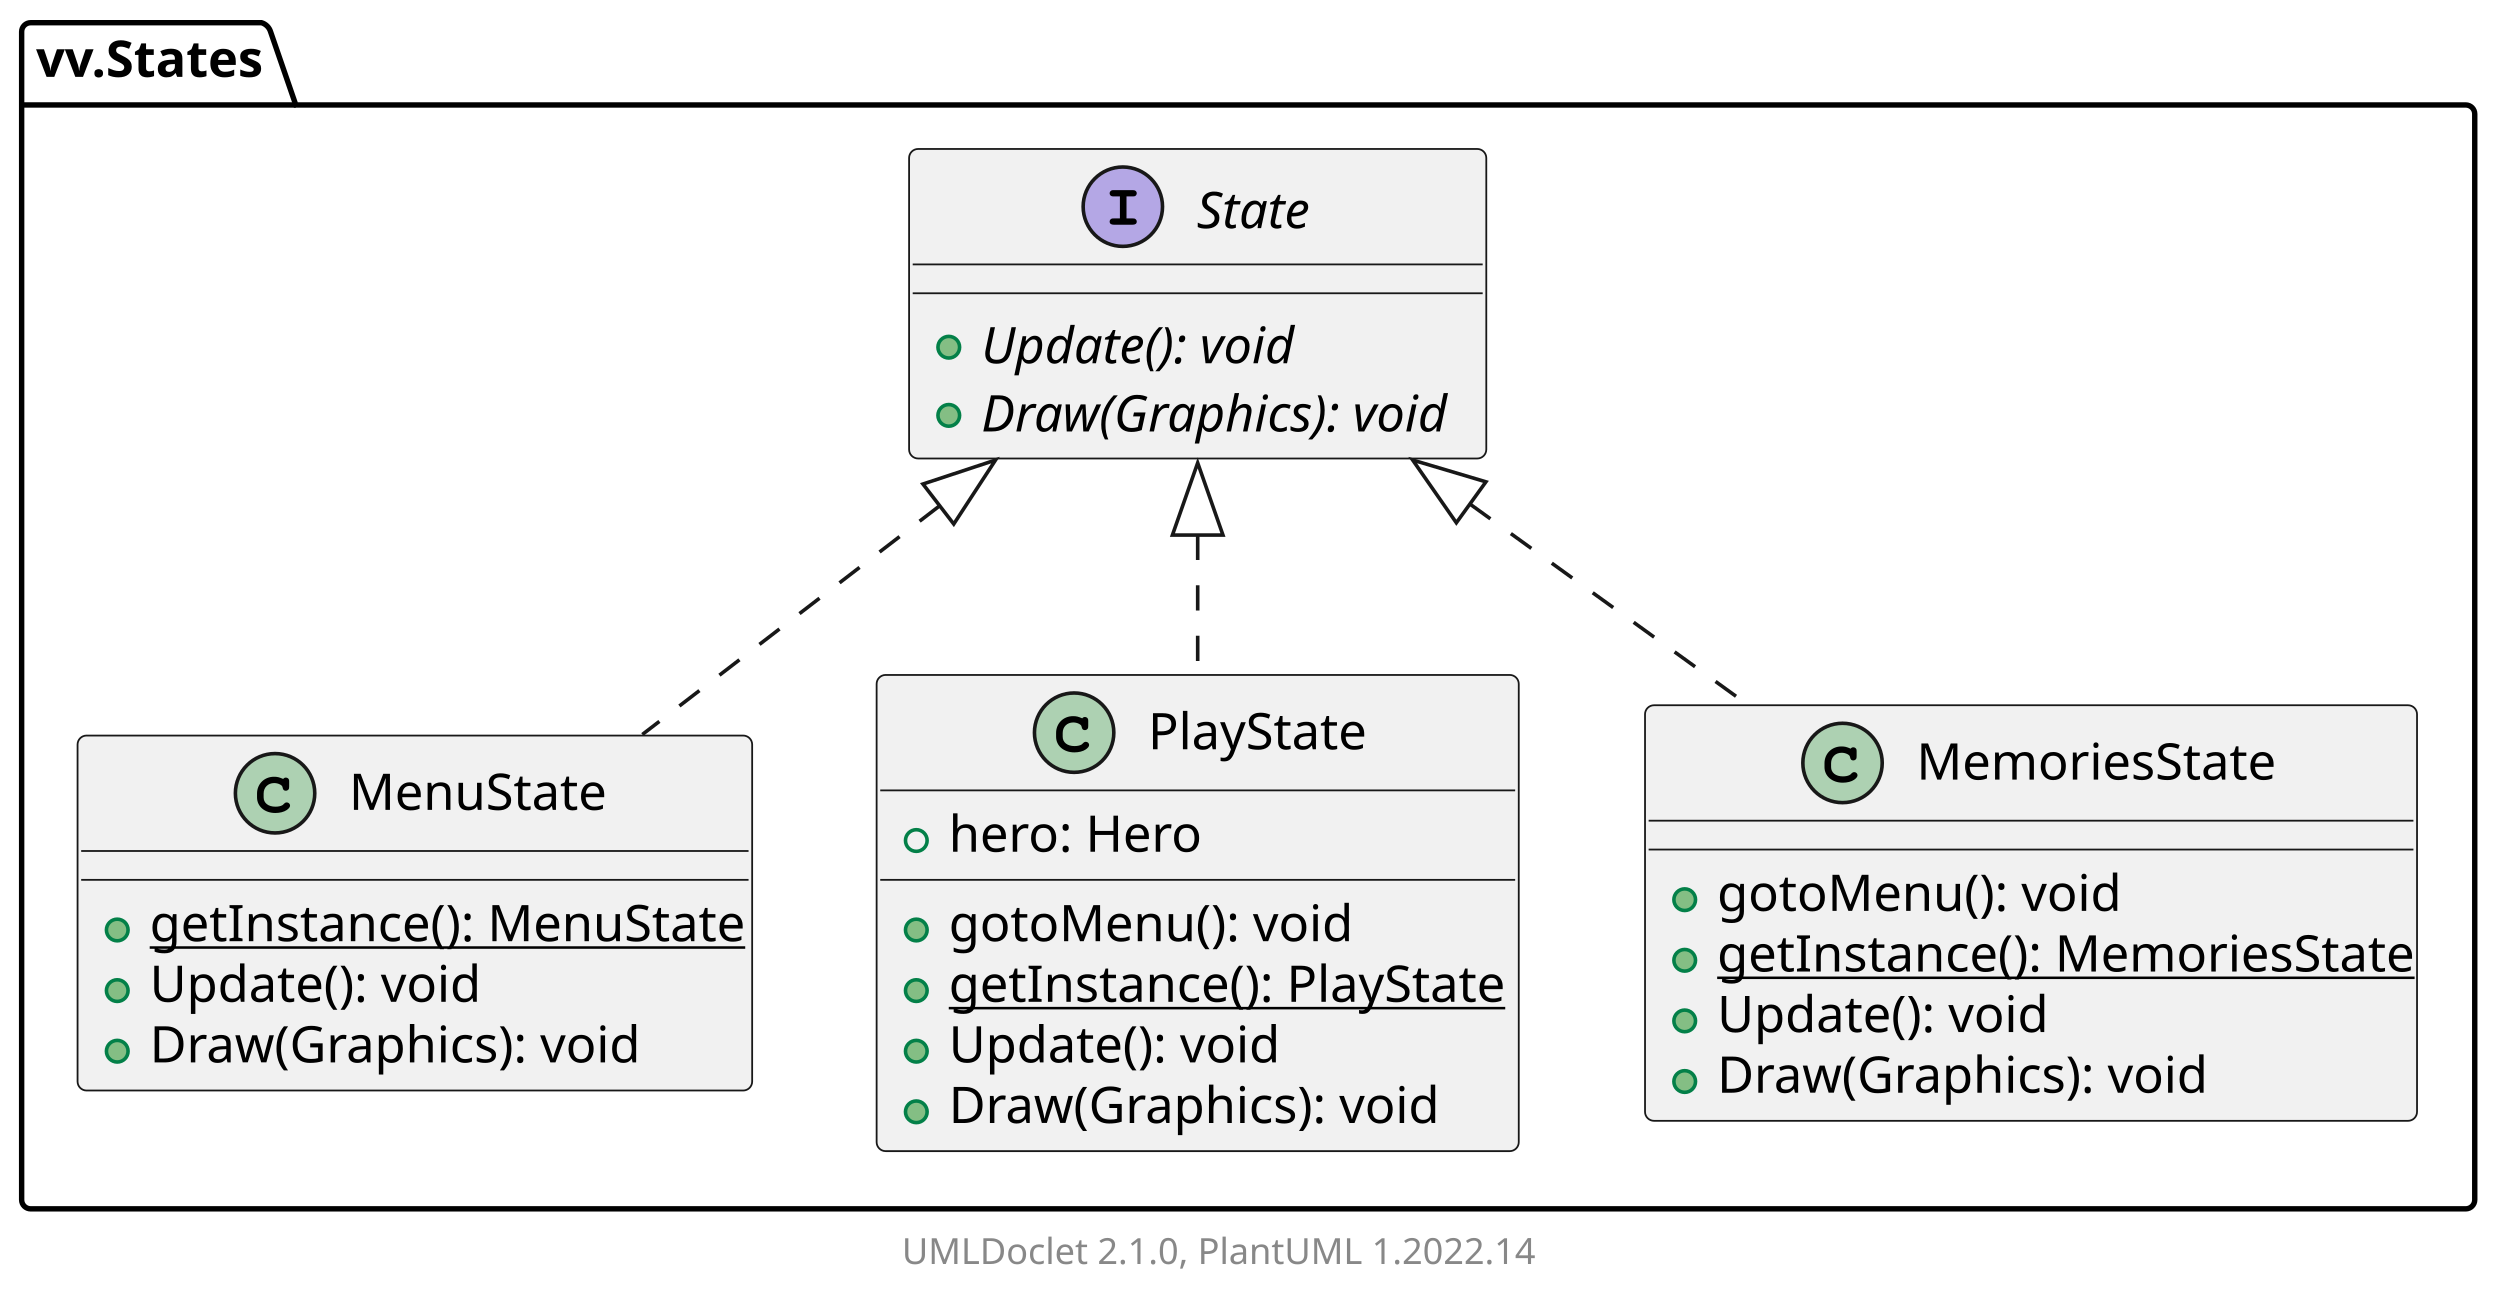
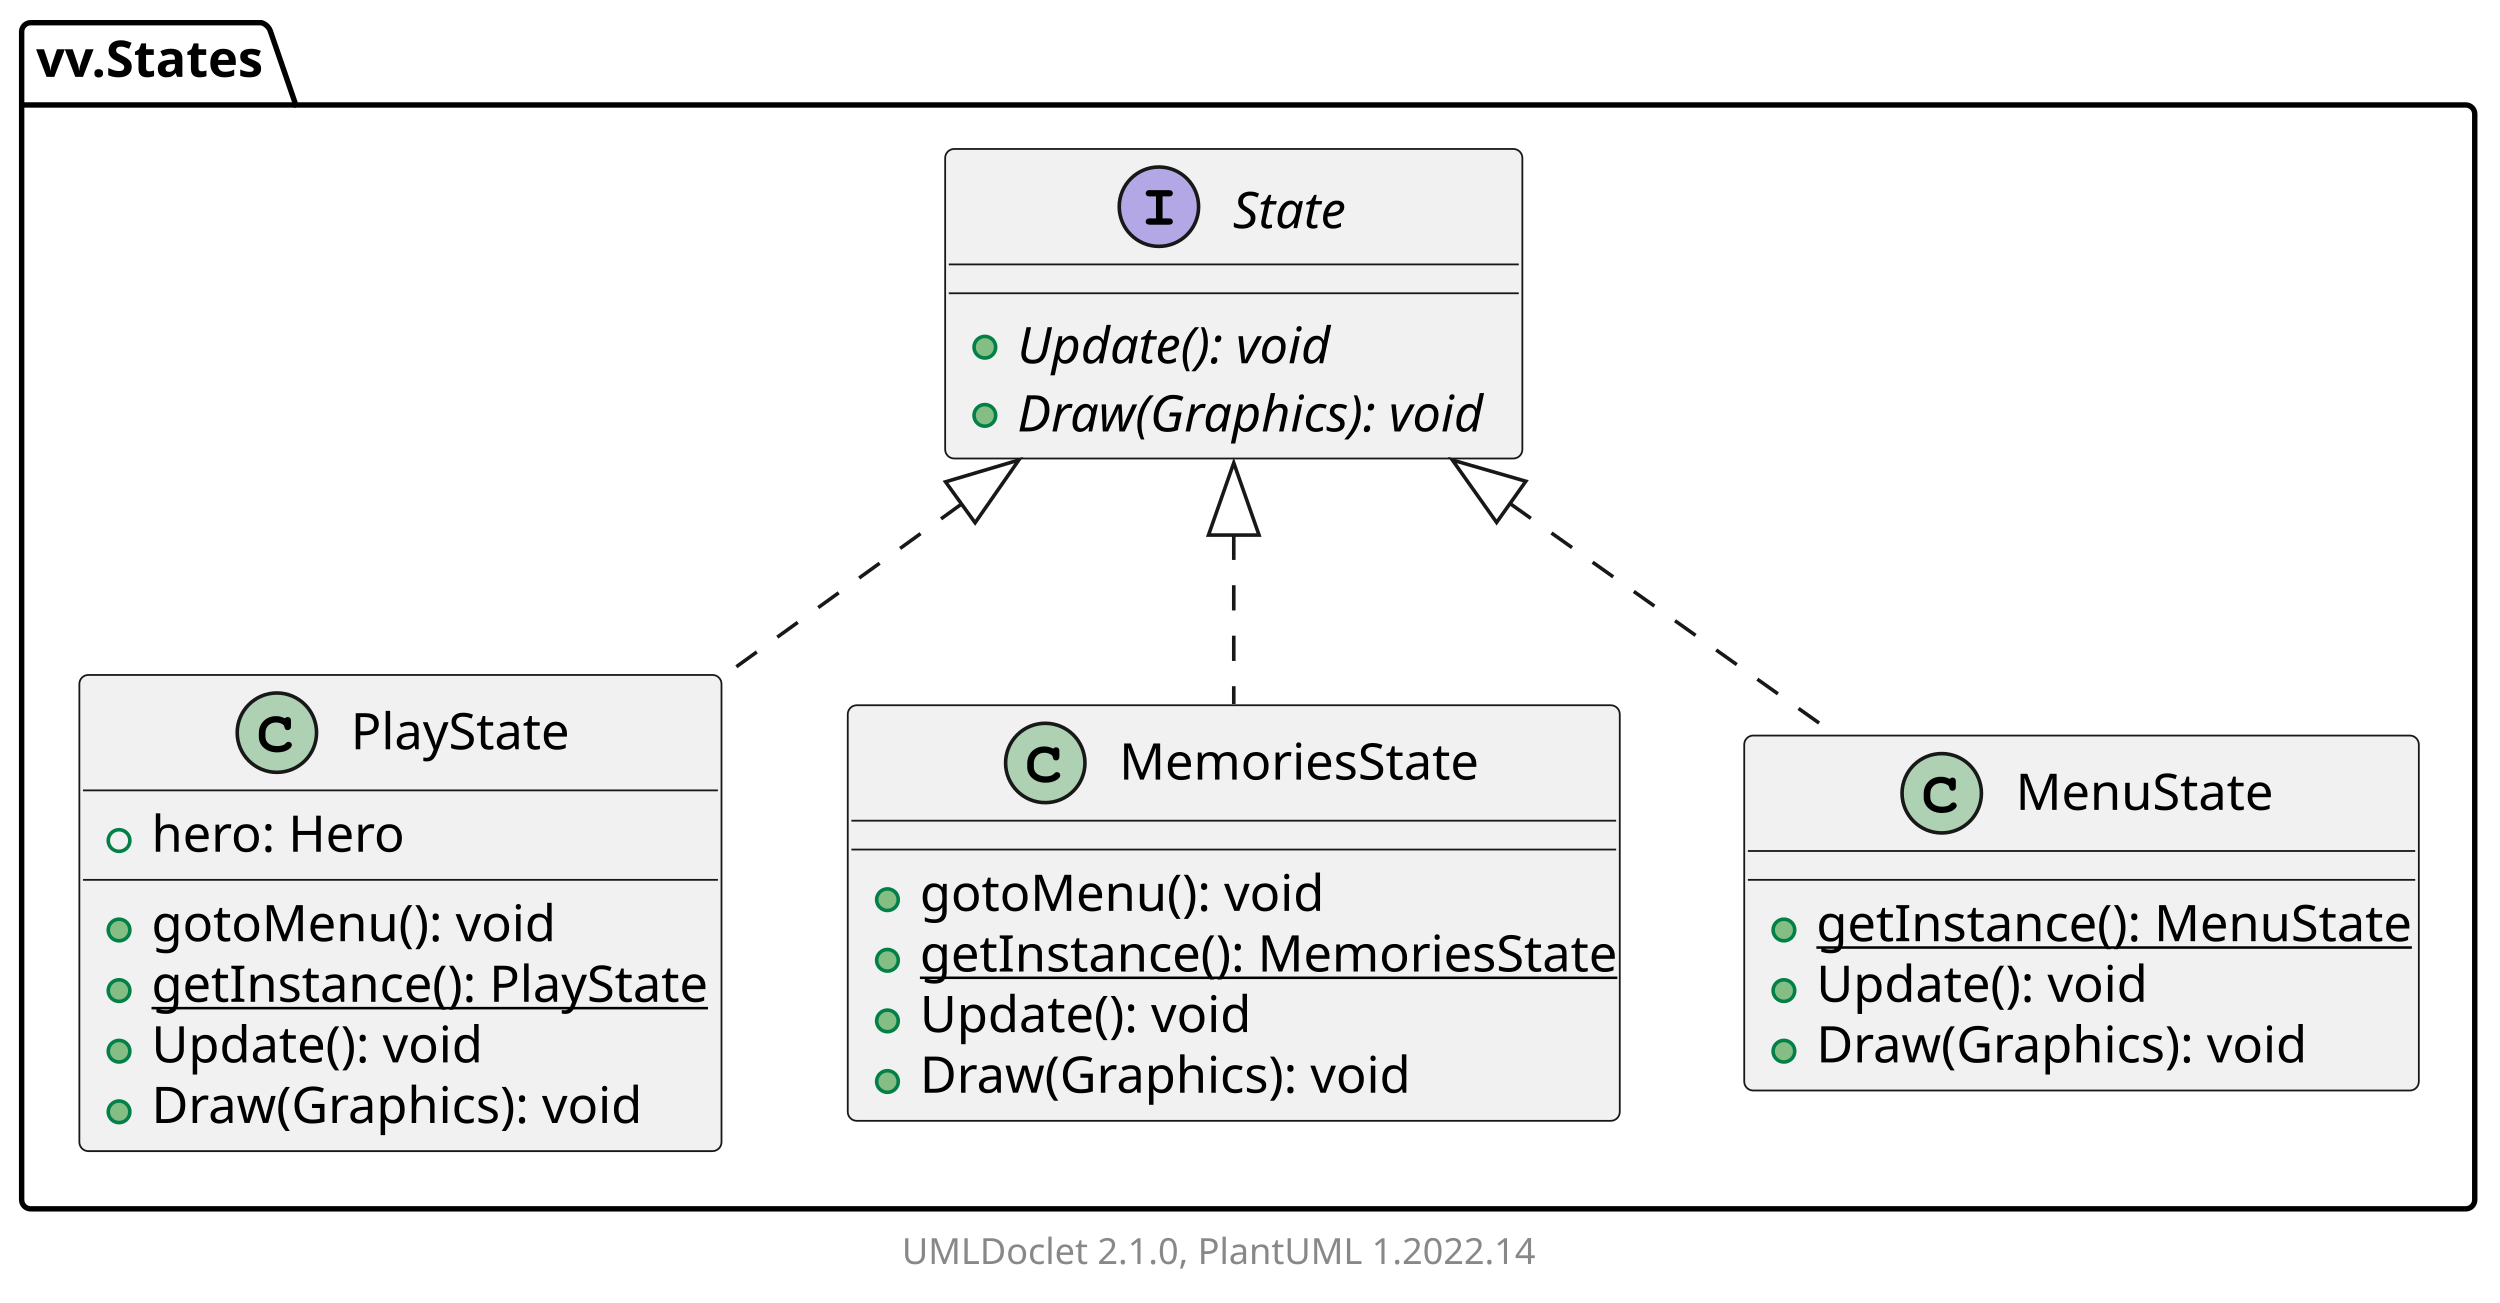
<svg xmlns="http://www.w3.org/2000/svg" xmlns:xlink="http://www.w3.org/1999/xlink" contentStyleType="text/css" height="361px" preserveAspectRatio="none" style="width:693px;height:361px;background:#FFFFFF;" version="1.1" viewBox="0 0 693 361" width="693px" zoomAndPan="magnify">
  <defs />
  <g>
    <g id="cluster_vv.States">
      <path d="M8.5,6.294 L72.5,6.294 A3.75,3.75 0 0 1 75,8.794 L82,29.094 L683.5,29.094 A2.5,2.5 0 0 1 686,31.594 L686,332.594 A2.5,2.5 0 0 1 683.5,335.094 L8.5,335.094 A2.5,2.5 0 0 1 6,332.594 L6,8.794 A2.5,2.5 0 0 1 8.5,6.294 " fill="none" style="stroke:#000000;stroke-width:1.5;" />
      <line style="stroke:#000000;stroke-width:1.5;" x1="6" x2="82" y1="29.094" y2="29.094" />
      <text fill="#000000" font-family="sans-serif" font-size="14" font-weight="bold" lengthAdjust="spacing" textLength="63" x="10" y="21.3">vv.States</text>
    </g>
-     <a href="MenuState.html" target="_top" title="MenuState.html" xlink:actuate="onRequest" xlink:href="MenuState.html" xlink:show="new" xlink:title="MenuState.html" xlink:type="simple">
-       <g id="elem_vv.States.MenuState">
-         <rect codeLine="3" fill="#F1F1F1" height="98.4" id="vv.States.MenuState" rx="2.5" ry="2.5" style="stroke:#181818;stroke-width:0.5;" width="187" x="21.5" y="203.894" />
-         <ellipse cx="76.25" cy="219.894" fill="#ADD1B2" rx="11" ry="11" style="stroke:#181818;stroke-width:1.0;" />
-         <path d="M71.25,221.05 C71.25,223.55 73.391,225.363 76.312,225.363 C77.547,225.363 78.719,225.066 79.469,224.55 C80.078,224.128 80.406,223.707 80.406,223.3 C80.406,222.832 79.984,222.425 79.484,222.425 C79.25,222.425 79.031,222.503 78.828,222.707 C78.391,223.144 78.391,223.144 78.219,223.238 C77.766,223.472 77.125,223.613 76.359,223.613 C74.359,223.613 73.078,222.597 73.078,221.019 L73.078,219.972 C73.078,218.269 74.297,217.066 76,217.066 C76.578,217.066 77.156,217.207 77.625,217.457 C78.094,217.722 78.266,217.91 78.328,218.269 C78.453,218.941 78.703,219.191 79.234,219.191 C79.516,219.191 79.797,219.05 79.984,218.832 C80.109,218.66 80.156,218.488 80.156,218.05 L80.156,216.691 C80.156,216.269 80.141,216.128 80.016,215.957 C79.844,215.707 79.562,215.55 79.234,215.55 C78.922,215.55 78.719,215.66 78.5,215.925 C77.328,215.425 76.891,215.316 75.938,215.316 C73.266,215.316 71.25,217.332 71.25,219.957 L71.25,221.05 Z " fill="#000000" />
-         <text fill="#000000" font-family="sans-serif" font-size="14" lengthAdjust="spacing" textLength="69" x="96.75" y="224.5">MenuState</text>
-         <line style="stroke:#181818;stroke-width:0.5;" x1="22.5" x2="207.5" y1="235.894" y2="235.894" />
-         <line style="stroke:#181818;stroke-width:0.5;" x1="22.5" x2="207.5" y1="243.894" y2="243.894" />
-         <ellipse cx="32.5" cy="257.794" fill="#84BE84" rx="3" ry="3" style="stroke:#038048;stroke-width:1.0;" />
-         <text fill="#000000" font-family="sans-serif" font-size="14" lengthAdjust="spacing" text-decoration="underline" textLength="161" x="41.5" y="260.9">getInstance(): MenuState</text>
-         <ellipse cx="32.5" cy="274.594" fill="#84BE84" rx="3" ry="3" style="stroke:#038048;stroke-width:1.0;" />
-         <text fill="#000000" font-family="sans-serif" font-size="14" lengthAdjust="spacing" textLength="90" x="41.5" y="277.7">Update(): void</text>
-         <ellipse cx="32.5" cy="291.394" fill="#84BE84" rx="3" ry="3" style="stroke:#038048;stroke-width:1.0;" />
-         <text fill="#000000" font-family="sans-serif" font-size="14" lengthAdjust="spacing" textLength="134" x="41.5" y="294.5">Draw(Graphics): void</text>
-       </g>
-     </a>
    <a href="PlayState.html" target="_top" title="PlayState.html" xlink:actuate="onRequest" xlink:href="PlayState.html" xlink:show="new" xlink:title="PlayState.html" xlink:type="simple">
      <g id="elem_vv.States.PlayState">
-         <rect codeLine="9" fill="#F1F1F1" height="132" id="vv.States.PlayState" rx="2.5" ry="2.5" style="stroke:#181818;stroke-width:0.5;" width="178" x="243" y="187.094" />
-         <ellipse cx="297.75" cy="203.094" fill="#ADD1B2" rx="11" ry="11" style="stroke:#181818;stroke-width:1.0;" />
-         <path d="M292.75,204.25 C292.75,206.75 294.891,208.563 297.812,208.563 C299.047,208.563 300.219,208.266 300.969,207.75 C301.578,207.328 301.906,206.906 301.906,206.5 C301.906,206.031 301.484,205.625 300.984,205.625 C300.75,205.625 300.531,205.703 300.328,205.906 C299.891,206.344 299.891,206.344 299.719,206.438 C299.266,206.672 298.625,206.813 297.859,206.813 C295.859,206.813 294.578,205.797 294.578,204.219 L294.578,203.172 C294.578,201.469 295.797,200.266 297.5,200.266 C298.078,200.266 298.656,200.406 299.125,200.656 C299.594,200.922 299.766,201.11 299.828,201.469 C299.953,202.141 300.203,202.391 300.734,202.391 C301.016,202.391 301.297,202.25 301.484,202.031 C301.609,201.86 301.656,201.688 301.656,201.25 L301.656,199.891 C301.656,199.469 301.641,199.328 301.516,199.156 C301.344,198.906 301.062,198.75 300.734,198.75 C300.422,198.75 300.219,198.86 300,199.125 C298.828,198.625 298.391,198.516 297.438,198.516 C294.766,198.516 292.75,200.531 292.75,203.156 L292.75,204.25 Z " fill="#000000" />
-         <text fill="#000000" font-family="sans-serif" font-size="14" lengthAdjust="spacing" textLength="60" x="318.25" y="207.7">PlayState</text>
-         <line style="stroke:#181818;stroke-width:0.5;" x1="244" x2="420" y1="219.094" y2="219.094" />
-         <ellipse cx="254" cy="232.994" fill="none" rx="3" ry="3" style="stroke:#038048;stroke-width:1.0;" />
-         <text fill="#000000" font-family="sans-serif" font-size="14" lengthAdjust="spacing" textLength="68" x="263" y="236.1">hero: Hero</text>
-         <line style="stroke:#181818;stroke-width:0.5;" x1="244" x2="420" y1="243.894" y2="243.894" />
-         <ellipse cx="254" cy="257.794" fill="#84BE84" rx="3" ry="3" style="stroke:#038048;stroke-width:1.0;" />
-         <text fill="#000000" font-family="sans-serif" font-size="14" lengthAdjust="spacing" textLength="108" x="263" y="260.9">gotoMenu(): void</text>
-         <ellipse cx="254" cy="274.594" fill="#84BE84" rx="3" ry="3" style="stroke:#038048;stroke-width:1.0;" />
-         <text fill="#000000" font-family="sans-serif" font-size="14" lengthAdjust="spacing" text-decoration="underline" textLength="152" x="263" y="277.7">getInstance(): PlayState</text>
-         <ellipse cx="254" cy="291.394" fill="#84BE84" rx="3" ry="3" style="stroke:#038048;stroke-width:1.0;" />
-         <text fill="#000000" font-family="sans-serif" font-size="14" lengthAdjust="spacing" textLength="90" x="263" y="294.5">Update(): void</text>
-         <ellipse cx="254" cy="308.194" fill="#84BE84" rx="3" ry="3" style="stroke:#038048;stroke-width:1.0;" />
-         <text fill="#000000" font-family="sans-serif" font-size="14" lengthAdjust="spacing" textLength="134" x="263" y="311.3">Draw(Graphics): void</text>
+         <rect codeLine="3" fill="#F1F1F1" height="132" id="vv.States.PlayState" rx="2.5" ry="2.5" style="stroke:#181818;stroke-width:0.5;" width="178" x="22" y="187.094" />
+         <ellipse cx="76.75" cy="203.094" fill="#ADD1B2" rx="11" ry="11" style="stroke:#181818;stroke-width:1.0;" />
+         <path d="M71.75,204.25 C71.75,206.75 73.891,208.563 76.812,208.563 C78.047,208.563 79.219,208.266 79.969,207.75 C80.578,207.328 80.906,206.906 80.906,206.5 C80.906,206.031 80.484,205.625 79.984,205.625 C79.75,205.625 79.531,205.703 79.328,205.906 C78.891,206.344 78.891,206.344 78.719,206.438 C78.266,206.672 77.625,206.813 76.859,206.813 C74.859,206.813 73.578,205.797 73.578,204.219 L73.578,203.172 C73.578,201.469 74.797,200.266 76.5,200.266 C77.078,200.266 77.656,200.406 78.125,200.656 C78.594,200.922 78.766,201.11 78.828,201.469 C78.953,202.141 79.203,202.391 79.734,202.391 C80.016,202.391 80.297,202.25 80.484,202.031 C80.609,201.86 80.656,201.688 80.656,201.25 L80.656,199.891 C80.656,199.469 80.641,199.328 80.516,199.156 C80.344,198.906 80.062,198.75 79.734,198.75 C79.422,198.75 79.219,198.86 79,199.125 C77.828,198.625 77.391,198.516 76.438,198.516 C73.766,198.516 71.75,200.531 71.75,203.156 L71.75,204.25 Z " fill="#000000" />
+         <text fill="#000000" font-family="sans-serif" font-size="14" lengthAdjust="spacing" textLength="60" x="97.25" y="207.7">PlayState</text>
+         <line style="stroke:#181818;stroke-width:0.5;" x1="23" x2="199" y1="219.094" y2="219.094" />
+         <ellipse cx="33" cy="232.994" fill="none" rx="3" ry="3" style="stroke:#038048;stroke-width:1.0;" />
+         <text fill="#000000" font-family="sans-serif" font-size="14" lengthAdjust="spacing" textLength="68" x="42" y="236.1">hero: Hero</text>
+         <line style="stroke:#181818;stroke-width:0.5;" x1="23" x2="199" y1="243.894" y2="243.894" />
+         <ellipse cx="33" cy="257.794" fill="#84BE84" rx="3" ry="3" style="stroke:#038048;stroke-width:1.0;" />
+         <text fill="#000000" font-family="sans-serif" font-size="14" lengthAdjust="spacing" textLength="108" x="42" y="260.9">gotoMenu(): void</text>
+         <ellipse cx="33" cy="274.594" fill="#84BE84" rx="3" ry="3" style="stroke:#038048;stroke-width:1.0;" />
+         <text fill="#000000" font-family="sans-serif" font-size="14" lengthAdjust="spacing" text-decoration="underline" textLength="152" x="42" y="277.7">getInstance(): PlayState</text>
+         <ellipse cx="33" cy="291.394" fill="#84BE84" rx="3" ry="3" style="stroke:#038048;stroke-width:1.0;" />
+         <text fill="#000000" font-family="sans-serif" font-size="14" lengthAdjust="spacing" textLength="90" x="42" y="294.5">Update(): void</text>
+         <ellipse cx="33" cy="308.194" fill="#84BE84" rx="3" ry="3" style="stroke:#038048;stroke-width:1.0;" />
+         <text fill="#000000" font-family="sans-serif" font-size="14" lengthAdjust="spacing" textLength="134" x="42" y="311.3">Draw(Graphics): void</text>
      </g>
    </a>
    <a href="State.html" target="_top" title="State.html" xlink:actuate="onRequest" xlink:href="State.html" xlink:show="new" xlink:title="State.html" xlink:type="simple">
      <g id="elem_vv.States.State">
-         <rect codeLine="17" fill="#F1F1F1" height="85.8" id="vv.States.State" rx="2.5" ry="2.5" style="stroke:#181818;stroke-width:0.5;" width="160" x="252" y="41.294" />
-         <ellipse cx="311.25" cy="57.294" fill="#B4A7E5" rx="11" ry="11" style="stroke:#181818;stroke-width:1.0;" />
-         <path d="M312.266,54.45 L313.922,54.45 C314.312,54.45 314.516,54.419 314.672,54.341 C314.938,54.169 315.109,53.872 315.109,53.575 C315.109,53.294 314.969,53.044 314.734,52.872 C314.547,52.747 314.391,52.7 313.922,52.7 L308.781,52.7 C308.344,52.7 308.203,52.716 308.031,52.825 C307.766,52.997 307.594,53.278 307.594,53.575 C307.594,53.856 307.734,54.138 307.969,54.294 C308.156,54.419 308.344,54.45 308.781,54.45 L310.438,54.45 L310.438,60.544 L308.781,60.544 C308.344,60.544 308.203,60.56 308.031,60.669 C307.766,60.825 307.594,61.122 307.594,61.403 C307.594,62.013 308,62.294 308.781,62.294 L313.922,62.294 C314.703,62.294 315.109,62.013 315.109,61.403 C315.109,61.138 314.969,60.888 314.734,60.716 C314.547,60.575 314.375,60.544 313.922,60.544 L312.266,60.544 L312.266,54.45 Z " fill="#000000" />
-         <text fill="#000000" font-family="sans-serif" font-size="14" font-style="italic" lengthAdjust="spacing" textLength="33" x="331.75" y="63.244">State</text>
-         <line style="stroke:#181818;stroke-width:0.5;" x1="253" x2="411" y1="73.294" y2="73.294" />
-         <line style="stroke:#181818;stroke-width:0.5;" x1="253" x2="411" y1="81.294" y2="81.294" />
-         <ellipse cx="263" cy="96.244" fill="#84BE84" rx="3" ry="3" style="stroke:#038048;stroke-width:1.0;" />
-         <text fill="#000000" font-family="sans-serif" font-size="14" font-style="italic" lengthAdjust="spacing" textLength="90" x="272" y="100.694">Update(): void</text>
-         <ellipse cx="263" cy="115.144" fill="#84BE84" rx="3" ry="3" style="stroke:#038048;stroke-width:1.0;" />
-         <text fill="#000000" font-family="sans-serif" font-size="14" font-style="italic" lengthAdjust="spacing" textLength="134" x="272" y="119.594">Draw(Graphics): void</text>
+         <rect codeLine="11" fill="#F1F1F1" height="85.8" id="vv.States.State" rx="2.5" ry="2.5" style="stroke:#181818;stroke-width:0.5;" width="160" x="262" y="41.294" />
+         <ellipse cx="321.25" cy="57.294" fill="#B4A7E5" rx="11" ry="11" style="stroke:#181818;stroke-width:1.0;" />
+         <path d="M322.266,54.45 L323.922,54.45 C324.312,54.45 324.516,54.419 324.672,54.341 C324.938,54.169 325.109,53.872 325.109,53.575 C325.109,53.294 324.969,53.044 324.734,52.872 C324.547,52.747 324.391,52.7 323.922,52.7 L318.781,52.7 C318.344,52.7 318.203,52.716 318.031,52.825 C317.766,52.997 317.594,53.278 317.594,53.575 C317.594,53.856 317.734,54.138 317.969,54.294 C318.156,54.419 318.344,54.45 318.781,54.45 L320.438,54.45 L320.438,60.544 L318.781,60.544 C318.344,60.544 318.203,60.56 318.031,60.669 C317.766,60.825 317.594,61.122 317.594,61.403 C317.594,62.013 318,62.294 318.781,62.294 L323.922,62.294 C324.703,62.294 325.109,62.013 325.109,61.403 C325.109,61.138 324.969,60.888 324.734,60.716 C324.547,60.575 324.375,60.544 323.922,60.544 L322.266,60.544 L322.266,54.45 Z " fill="#000000" />
+         <text fill="#000000" font-family="sans-serif" font-size="14" font-style="italic" lengthAdjust="spacing" textLength="33" x="341.75" y="63.244">State</text>
+         <line style="stroke:#181818;stroke-width:0.5;" x1="263" x2="421" y1="73.294" y2="73.294" />
+         <line style="stroke:#181818;stroke-width:0.5;" x1="263" x2="421" y1="81.294" y2="81.294" />
+         <ellipse cx="273" cy="96.244" fill="#84BE84" rx="3" ry="3" style="stroke:#038048;stroke-width:1.0;" />
+         <text fill="#000000" font-family="sans-serif" font-size="14" font-style="italic" lengthAdjust="spacing" textLength="90" x="282" y="100.694">Update(): void</text>
+         <ellipse cx="273" cy="115.144" fill="#84BE84" rx="3" ry="3" style="stroke:#038048;stroke-width:1.0;" />
+         <text fill="#000000" font-family="sans-serif" font-size="14" font-style="italic" lengthAdjust="spacing" textLength="134" x="282" y="119.594">Draw(Graphics): void</text>
      </g>
    </a>
    <a href="MemoriesState.html" target="_top" title="MemoriesState.html" xlink:actuate="onRequest" xlink:href="MemoriesState.html" xlink:show="new" xlink:title="MemoriesState.html" xlink:type="simple">
      <g id="elem_vv.States.MemoriesState">
-         <rect codeLine="22" fill="#F1F1F1" height="115.2" id="vv.States.MemoriesState" rx="2.5" ry="2.5" style="stroke:#181818;stroke-width:0.5;" width="214" x="456" y="195.494" />
-         <ellipse cx="510.75" cy="211.494" fill="#ADD1B2" rx="11" ry="11" style="stroke:#181818;stroke-width:1.0;" />
-         <path d="M505.75,212.65 C505.75,215.15 507.891,216.963 510.812,216.963 C512.047,216.963 513.219,216.666 513.969,216.15 C514.578,215.728 514.906,215.306 514.906,214.9 C514.906,214.431 514.484,214.025 513.984,214.025 C513.75,214.025 513.531,214.103 513.328,214.306 C512.891,214.744 512.891,214.744 512.719,214.838 C512.266,215.072 511.625,215.213 510.859,215.213 C508.859,215.213 507.578,214.197 507.578,212.619 L507.578,211.572 C507.578,209.869 508.797,208.666 510.5,208.666 C511.078,208.666 511.656,208.806 512.125,209.056 C512.594,209.322 512.766,209.51 512.828,209.869 C512.953,210.541 513.203,210.791 513.734,210.791 C514.016,210.791 514.297,210.65 514.484,210.431 C514.609,210.26 514.656,210.088 514.656,209.65 L514.656,208.291 C514.656,207.869 514.641,207.728 514.516,207.556 C514.344,207.306 514.062,207.15 513.734,207.15 C513.422,207.15 513.219,207.26 513,207.525 C511.828,207.025 511.391,206.916 510.438,206.916 C507.766,206.916 505.75,208.931 505.75,211.556 L505.75,212.65 Z " fill="#000000" />
-         <text fill="#000000" font-family="sans-serif" font-size="14" lengthAdjust="spacing" textLength="96" x="531.25" y="216.1">MemoriesState</text>
-         <line style="stroke:#181818;stroke-width:0.5;" x1="457" x2="669" y1="227.494" y2="227.494" />
-         <line style="stroke:#181818;stroke-width:0.5;" x1="457" x2="669" y1="235.494" y2="235.494" />
-         <ellipse cx="467" cy="249.394" fill="#84BE84" rx="3" ry="3" style="stroke:#038048;stroke-width:1.0;" />
-         <text fill="#000000" font-family="sans-serif" font-size="14" lengthAdjust="spacing" textLength="108" x="476" y="252.5">gotoMenu(): void</text>
-         <ellipse cx="467" cy="266.194" fill="#84BE84" rx="3" ry="3" style="stroke:#038048;stroke-width:1.0;" />
-         <text fill="#000000" font-family="sans-serif" font-size="14" lengthAdjust="spacing" text-decoration="underline" textLength="188" x="476" y="269.3">getInstance(): MemoriesState</text>
-         <ellipse cx="467" cy="282.994" fill="#84BE84" rx="3" ry="3" style="stroke:#038048;stroke-width:1.0;" />
-         <text fill="#000000" font-family="sans-serif" font-size="14" lengthAdjust="spacing" textLength="90" x="476" y="286.1">Update(): void</text>
-         <ellipse cx="467" cy="299.794" fill="#84BE84" rx="3" ry="3" style="stroke:#038048;stroke-width:1.0;" />
-         <text fill="#000000" font-family="sans-serif" font-size="14" lengthAdjust="spacing" textLength="134" x="476" y="302.9">Draw(Graphics): void</text>
+         <rect codeLine="16" fill="#F1F1F1" height="115.2" id="vv.States.MemoriesState" rx="2.5" ry="2.5" style="stroke:#181818;stroke-width:0.5;" width="214" x="235" y="195.494" />
+         <ellipse cx="289.75" cy="211.494" fill="#ADD1B2" rx="11" ry="11" style="stroke:#181818;stroke-width:1.0;" />
+         <path d="M284.75,212.65 C284.75,215.15 286.891,216.963 289.812,216.963 C291.047,216.963 292.219,216.666 292.969,216.15 C293.578,215.728 293.906,215.306 293.906,214.9 C293.906,214.431 293.484,214.025 292.984,214.025 C292.75,214.025 292.531,214.103 292.328,214.306 C291.891,214.744 291.891,214.744 291.719,214.838 C291.266,215.072 290.625,215.213 289.859,215.213 C287.859,215.213 286.578,214.197 286.578,212.619 L286.578,211.572 C286.578,209.869 287.797,208.666 289.5,208.666 C290.078,208.666 290.656,208.806 291.125,209.056 C291.594,209.322 291.766,209.51 291.828,209.869 C291.953,210.541 292.203,210.791 292.734,210.791 C293.016,210.791 293.297,210.65 293.484,210.431 C293.609,210.26 293.656,210.088 293.656,209.65 L293.656,208.291 C293.656,207.869 293.641,207.728 293.516,207.556 C293.344,207.306 293.062,207.15 292.734,207.15 C292.422,207.15 292.219,207.26 292,207.525 C290.828,207.025 290.391,206.916 289.438,206.916 C286.766,206.916 284.75,208.931 284.75,211.556 L284.75,212.65 Z " fill="#000000" />
+         <text fill="#000000" font-family="sans-serif" font-size="14" lengthAdjust="spacing" textLength="96" x="310.25" y="216.1">MemoriesState</text>
+         <line style="stroke:#181818;stroke-width:0.5;" x1="236" x2="448" y1="227.494" y2="227.494" />
+         <line style="stroke:#181818;stroke-width:0.5;" x1="236" x2="448" y1="235.494" y2="235.494" />
+         <ellipse cx="246" cy="249.394" fill="#84BE84" rx="3" ry="3" style="stroke:#038048;stroke-width:1.0;" />
+         <text fill="#000000" font-family="sans-serif" font-size="14" lengthAdjust="spacing" textLength="108" x="255" y="252.5">gotoMenu(): void</text>
+         <ellipse cx="246" cy="266.194" fill="#84BE84" rx="3" ry="3" style="stroke:#038048;stroke-width:1.0;" />
+         <text fill="#000000" font-family="sans-serif" font-size="14" lengthAdjust="spacing" text-decoration="underline" textLength="188" x="255" y="269.3">getInstance(): MemoriesState</text>
+         <ellipse cx="246" cy="282.994" fill="#84BE84" rx="3" ry="3" style="stroke:#038048;stroke-width:1.0;" />
+         <text fill="#000000" font-family="sans-serif" font-size="14" lengthAdjust="spacing" textLength="90" x="255" y="286.1">Update(): void</text>
+         <ellipse cx="246" cy="299.794" fill="#84BE84" rx="3" ry="3" style="stroke:#038048;stroke-width:1.0;" />
+         <text fill="#000000" font-family="sans-serif" font-size="14" lengthAdjust="spacing" textLength="134" x="255" y="302.9">Draw(Graphics): void</text>
      </g>
    </a>
-     <g id="link_vv.States.State_vv.States.MenuState">
-       <path codeLine="29" d="M260.46,140.214 C233.84,160.694 203.85,183.754 178.05,203.604 " fill="none" id="vv.States.State-backto-vv.States.MenuState" style="stroke:#181818;stroke-width:1.0;stroke-dasharray:7.0,7.0;" />
-       <polygon fill="none" points="255.84,134.174,275.96,127.524,264.38,145.264,255.84,134.174" style="stroke:#181818;stroke-width:1.0;" />
-     </g>
+     <a href="MenuState.html" target="_top" title="MenuState.html" xlink:actuate="onRequest" xlink:href="MenuState.html" xlink:show="new" xlink:title="MenuState.html" xlink:type="simple">
+       <g id="elem_vv.States.MenuState">
+         <rect codeLine="23" fill="#F1F1F1" height="98.4" id="vv.States.MenuState" rx="2.5" ry="2.5" style="stroke:#181818;stroke-width:0.5;" width="187" x="483.5" y="203.894" />
+         <ellipse cx="538.25" cy="219.894" fill="#ADD1B2" rx="11" ry="11" style="stroke:#181818;stroke-width:1.0;" />
+         <path d="M533.25,221.05 C533.25,223.55 535.391,225.363 538.312,225.363 C539.547,225.363 540.719,225.066 541.469,224.55 C542.078,224.128 542.406,223.707 542.406,223.3 C542.406,222.832 541.984,222.425 541.484,222.425 C541.25,222.425 541.031,222.503 540.828,222.707 C540.391,223.144 540.391,223.144 540.219,223.238 C539.766,223.472 539.125,223.613 538.359,223.613 C536.359,223.613 535.078,222.597 535.078,221.019 L535.078,219.972 C535.078,218.269 536.297,217.066 538,217.066 C538.578,217.066 539.156,217.207 539.625,217.457 C540.094,217.722 540.266,217.91 540.328,218.269 C540.453,218.941 540.703,219.191 541.234,219.191 C541.516,219.191 541.797,219.05 541.984,218.832 C542.109,218.66 542.156,218.488 542.156,218.05 L542.156,216.691 C542.156,216.269 542.141,216.128 542.016,215.957 C541.844,215.707 541.562,215.55 541.234,215.55 C540.922,215.55 540.719,215.66 540.5,215.925 C539.328,215.425 538.891,215.316 537.938,215.316 C535.266,215.316 533.25,217.332 533.25,219.957 L533.25,221.05 Z " fill="#000000" />
+         <text fill="#000000" font-family="sans-serif" font-size="14" lengthAdjust="spacing" textLength="69" x="558.75" y="224.5">MenuState</text>
+         <line style="stroke:#181818;stroke-width:0.5;" x1="484.5" x2="669.5" y1="235.894" y2="235.894" />
+         <line style="stroke:#181818;stroke-width:0.5;" x1="484.5" x2="669.5" y1="243.894" y2="243.894" />
+         <ellipse cx="494.5" cy="257.794" fill="#84BE84" rx="3" ry="3" style="stroke:#038048;stroke-width:1.0;" />
+         <text fill="#000000" font-family="sans-serif" font-size="14" lengthAdjust="spacing" text-decoration="underline" textLength="161" x="503.5" y="260.9">getInstance(): MenuState</text>
+         <ellipse cx="494.5" cy="274.594" fill="#84BE84" rx="3" ry="3" style="stroke:#038048;stroke-width:1.0;" />
+         <text fill="#000000" font-family="sans-serif" font-size="14" lengthAdjust="spacing" textLength="90" x="503.5" y="277.7">Update(): void</text>
+         <ellipse cx="494.5" cy="291.394" fill="#84BE84" rx="3" ry="3" style="stroke:#038048;stroke-width:1.0;" />
+         <text fill="#000000" font-family="sans-serif" font-size="14" lengthAdjust="spacing" textLength="134" x="503.5" y="294.5">Draw(Graphics): void</text>
+       </g>
+     </a>
    <g id="link_vv.States.State_vv.States.PlayState">
-       <path codeLine="30" d="M332,148.234 C332,160.774 332,173.974 332,186.594 " fill="none" id="vv.States.State-backto-vv.States.PlayState" style="stroke:#181818;stroke-width:1.0;stroke-dasharray:7.0,7.0;" />
-       <polygon fill="none" points="325,148.314,332,128.314,339,148.314,325,148.314" style="stroke:#181818;stroke-width:1.0;" />
+       <path codeLine="29" d="M266.53,139.724 C245.31,155.054 222.04,171.864 200.11,187.714 " fill="none" id="vv.States.State-backto-vv.States.PlayState" style="stroke:#181818;stroke-width:1.0;stroke-dasharray:7.0,7.0;" />
+       <polygon fill="none" points="262.1,133.564,282.41,127.524,270.3,144.914,262.1,133.564" style="stroke:#181818;stroke-width:1.0;" />
    </g>
    <g id="link_vv.States.State_vv.States.MemoriesState">
-       <path codeLine="31" d="M407.46,139.714 C431.97,157.424 459.22,177.114 483.97,194.994 " fill="none" id="vv.States.State-backto-vv.States.MemoriesState" style="stroke:#181818;stroke-width:1.0;stroke-dasharray:7.0,7.0;" />
-       <polygon fill="none" points="403.7,144.914,391.59,127.524,411.9,133.564,403.7,144.914" style="stroke:#181818;stroke-width:1.0;" />
+       <path codeLine="30" d="M342,148.214 C342,163.644 342,180.054 342,195.174 " fill="none" id="vv.States.State-backto-vv.States.MemoriesState" style="stroke:#181818;stroke-width:1.0;stroke-dasharray:7.0,7.0;" />
+       <polygon fill="none" points="335,148.314,342,128.314,349,148.314,335,148.314" style="stroke:#181818;stroke-width:1.0;" />
+     </g>
+     <g id="link_vv.States.State_vv.States.MenuState">
+       <path codeLine="31" d="M418.65,139.634 C447.68,160.254 480.51,183.564 508.72,203.604 " fill="none" id="vv.States.State-backto-vv.States.MenuState" style="stroke:#181818;stroke-width:1.0;stroke-dasharray:7.0,7.0;" />
+       <polygon fill="none" points="414.86,144.814,402.6,127.524,422.96,133.404,414.86,144.814" style="stroke:#181818;stroke-width:1.0;" />
    </g>
    <text fill="#888888" font-family="sans-serif" font-size="10" lengthAdjust="spacing" textLength="179" x="250" y="350.384">UMLDoclet 2.1.0, PlantUML 1.2022.14</text>
  </g>
</svg>
